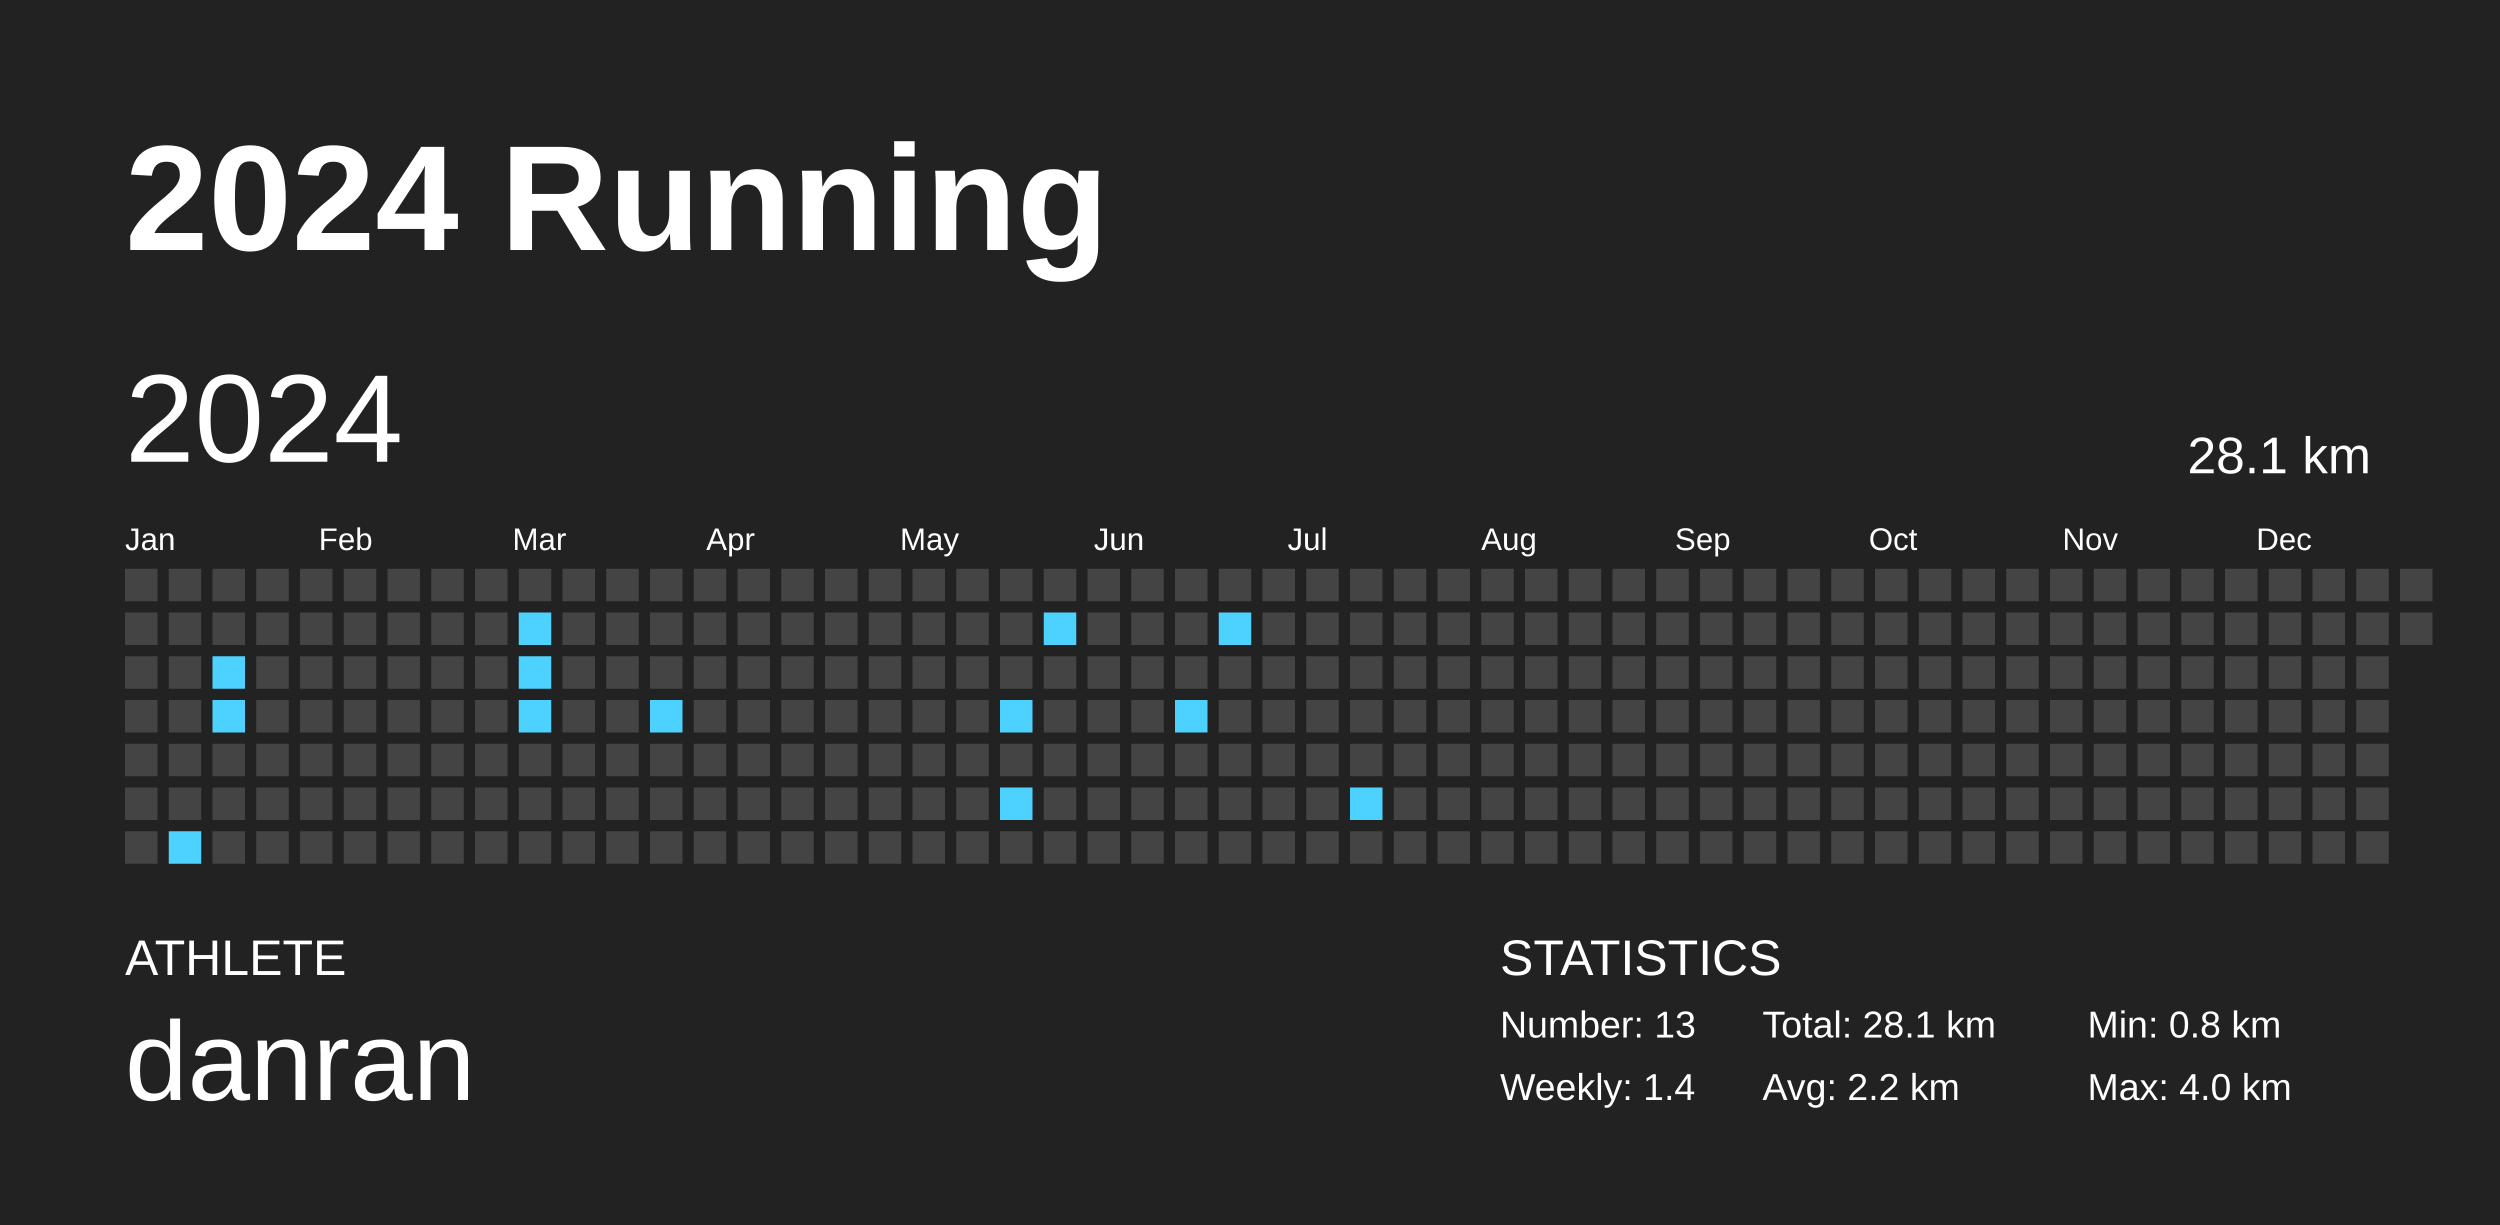
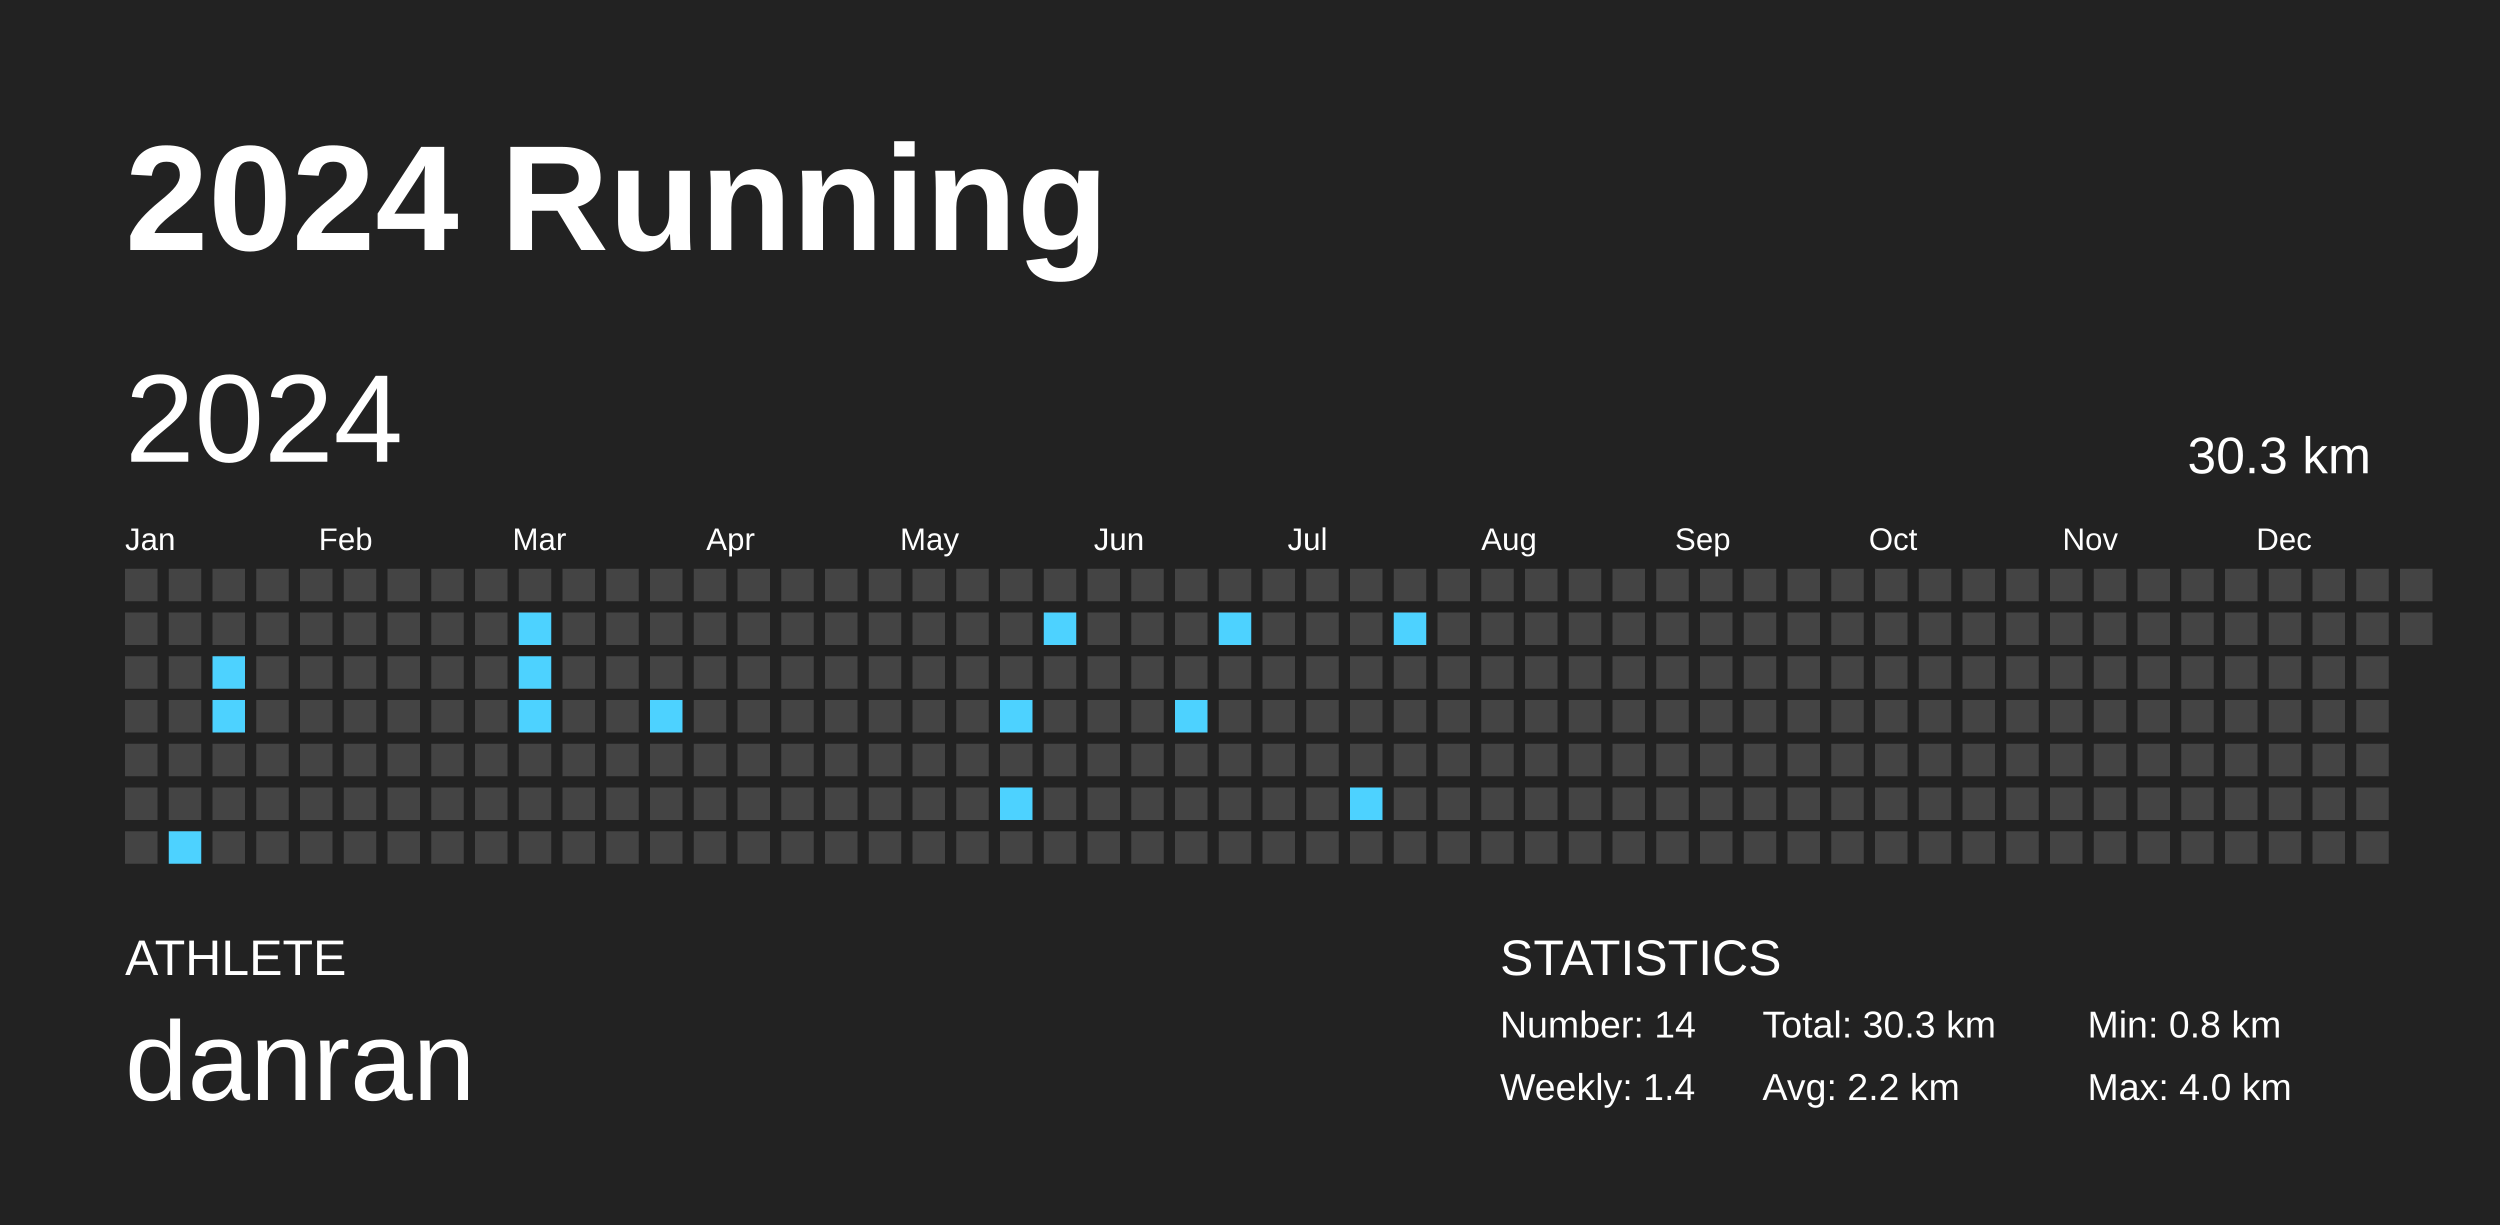
<svg xmlns="http://www.w3.org/2000/svg" baseProfile="full" height="98mm" version="1.1" viewBox="0,0,200,98" width="200mm">
  <defs />
  <rect fill="#222222" height="98" width="200" x="0" y="0" />
  <text fill="#FFFFFF" style="font-size:12px; font-family:Arial; font-weight:bold;" x="10" y="20">2024 Running</text>
  <text fill="#FFFFFF" style="font-size:4px; font-family:Arial" x="10" y="78">ATHLETE</text>
  <text fill="#FFFFFF" style="font-size:9px; font-family:Arial" x="10" y="88">danran</text>
  <text fill="#FFFFFF" style="font-size:4px; font-family:Arial" x="120" y="78">STATISTICS</text>
-   <text fill="#FFFFFF" style="font-size:3px; font-family:Arial" x="120" y="83">Number: 13</text>
+   <text fill="#FFFFFF" style="font-size:3px; font-family:Arial" x="120" y="83">Number: 14</text>
  <text fill="#FFFFFF" style="font-size:3px; font-family:Arial" x="120" y="88">Weekly: 1.4</text>
-   <text fill="#FFFFFF" style="font-size:3px; font-family:Arial" x="141" y="83">Total: 28.1 km</text>
+   <text fill="#FFFFFF" style="font-size:3px; font-family:Arial" x="141" y="83">Total: 30.3 km</text>
  <text fill="#FFFFFF" style="font-size:3px; font-family:Arial" x="141" y="88">Avg: 2.2 km</text>
  <text fill="#FFFFFF" style="font-size:3px; font-family:Arial" x="167" y="83">Min: 0.8 km</text>
  <text fill="#FFFFFF" style="font-size:3px; font-family:Arial" x="167" y="88">Max: 4.0 km</text>
  <text dominant-baseline="hanging" fill="#FFFFFF" style="font-size:10.0px; font-family:Arial;" x="10" y="30">2024</text>
-   <text dominant-baseline="hanging" fill="#FFFFFF" style="font-size:4.125px; font-family:Arial;" x="175" y="35">28.1 km</text>
+   <text dominant-baseline="hanging" fill="#FFFFFF" style="font-size:4.125px; font-family:Arial;" x="175" y="35">30.3 km</text>
  <text fill="#FFFFFF" style="font-size:2.5px; font-family:Arial" x="10.0" y="44">Jan</text>
  <text fill="#FFFFFF" style="font-size:2.5px; font-family:Arial" x="25.5" y="44">Feb</text>
  <text fill="#FFFFFF" style="font-size:2.5px; font-family:Arial" x="41.0" y="44">Mar</text>
  <text fill="#FFFFFF" style="font-size:2.5px; font-family:Arial" x="56.5" y="44">Apr</text>
  <text fill="#FFFFFF" style="font-size:2.5px; font-family:Arial" x="72.0" y="44">May</text>
  <text fill="#FFFFFF" style="font-size:2.5px; font-family:Arial" x="87.5" y="44">Jun</text>
  <text fill="#FFFFFF" style="font-size:2.5px; font-family:Arial" x="103.0" y="44">Jul</text>
  <text fill="#FFFFFF" style="font-size:2.5px; font-family:Arial" x="118.5" y="44">Aug</text>
  <text fill="#FFFFFF" style="font-size:2.5px; font-family:Arial" x="134.0" y="44">Sep</text>
  <text fill="#FFFFFF" style="font-size:2.5px; font-family:Arial" x="149.5" y="44">Oct</text>
  <text fill="#FFFFFF" style="font-size:2.5px; font-family:Arial" x="165.0" y="44">Nov</text>
  <text fill="#FFFFFF" style="font-size:2.5px; font-family:Arial" x="180.5" y="44">Dec</text>
  <rect fill="#444444" height="2.6" width="2.6" x="10.0" y="45.5" />
  <rect fill="#444444" height="2.6" width="2.6" x="10.0" y="49.0" />
  <rect fill="#444444" height="2.6" width="2.6" x="10.0" y="52.5" />
  <rect fill="#444444" height="2.6" width="2.6" x="10.0" y="56.0" />
  <rect fill="#444444" height="2.6" width="2.6" x="10.0" y="59.5" />
  <rect fill="#444444" height="2.6" width="2.6" x="10.0" y="63.0" />
  <rect fill="#444444" height="2.6" width="2.6" x="10.0" y="66.5" />
  <rect fill="#444444" height="2.6" width="2.6" x="13.5" y="45.5" />
  <rect fill="#444444" height="2.6" width="2.6" x="13.5" y="49.0" />
  <rect fill="#444444" height="2.6" width="2.6" x="13.5" y="52.5" />
  <rect fill="#444444" height="2.6" width="2.6" x="13.5" y="56.0" />
  <rect fill="#444444" height="2.6" width="2.6" x="13.5" y="59.5" />
  <rect fill="#444444" height="2.6" width="2.6" x="13.5" y="63.0" />
  <rect fill="#4dd2ff" height="2.6" width="2.6" x="13.5" y="66.5" />
  <rect fill="#444444" height="2.6" width="2.6" x="17.0" y="45.5" />
  <rect fill="#444444" height="2.6" width="2.6" x="17.0" y="49.0" />
  <rect fill="#4dd2ff" height="2.6" width="2.6" x="17.0" y="52.5" />
  <rect fill="#4dd2ff" height="2.6" width="2.6" x="17.0" y="56.0" />
  <rect fill="#444444" height="2.6" width="2.6" x="17.0" y="59.5" />
  <rect fill="#444444" height="2.6" width="2.6" x="17.0" y="63.0" />
  <rect fill="#444444" height="2.6" width="2.6" x="17.0" y="66.5" />
  <rect fill="#444444" height="2.6" width="2.6" x="20.5" y="45.5" />
  <rect fill="#444444" height="2.6" width="2.6" x="20.5" y="49.0" />
  <rect fill="#444444" height="2.6" width="2.6" x="20.5" y="52.5" />
  <rect fill="#444444" height="2.6" width="2.6" x="20.5" y="56.0" />
  <rect fill="#444444" height="2.6" width="2.6" x="20.5" y="59.5" />
  <rect fill="#444444" height="2.6" width="2.6" x="20.5" y="63.0" />
  <rect fill="#444444" height="2.6" width="2.6" x="20.5" y="66.5" />
  <rect fill="#444444" height="2.6" width="2.6" x="24.0" y="45.5" />
  <rect fill="#444444" height="2.6" width="2.6" x="24.0" y="49.0" />
  <rect fill="#444444" height="2.6" width="2.6" x="24.0" y="52.5" />
  <rect fill="#444444" height="2.6" width="2.6" x="24.0" y="56.0" />
  <rect fill="#444444" height="2.6" width="2.6" x="24.0" y="59.5" />
  <rect fill="#444444" height="2.6" width="2.6" x="24.0" y="63.0" />
  <rect fill="#444444" height="2.6" width="2.6" x="24.0" y="66.5" />
  <rect fill="#444444" height="2.6" width="2.6" x="27.5" y="45.5" />
  <rect fill="#444444" height="2.6" width="2.6" x="27.5" y="49.0" />
  <rect fill="#444444" height="2.6" width="2.6" x="27.5" y="52.5" />
  <rect fill="#444444" height="2.6" width="2.6" x="27.5" y="56.0" />
  <rect fill="#444444" height="2.6" width="2.6" x="27.5" y="59.5" />
  <rect fill="#444444" height="2.6" width="2.6" x="27.5" y="63.0" />
  <rect fill="#444444" height="2.6" width="2.6" x="27.5" y="66.5" />
  <rect fill="#444444" height="2.6" width="2.6" x="31.0" y="45.5" />
  <rect fill="#444444" height="2.6" width="2.6" x="31.0" y="49.0" />
  <rect fill="#444444" height="2.6" width="2.6" x="31.0" y="52.5" />
  <rect fill="#444444" height="2.6" width="2.6" x="31.0" y="56.0" />
  <rect fill="#444444" height="2.6" width="2.6" x="31.0" y="59.5" />
  <rect fill="#444444" height="2.6" width="2.6" x="31.0" y="63.0" />
  <rect fill="#444444" height="2.6" width="2.6" x="31.0" y="66.5" />
  <rect fill="#444444" height="2.6" width="2.6" x="34.5" y="45.5" />
  <rect fill="#444444" height="2.6" width="2.6" x="34.5" y="49.0" />
  <rect fill="#444444" height="2.6" width="2.6" x="34.5" y="52.5" />
  <rect fill="#444444" height="2.6" width="2.6" x="34.5" y="56.0" />
  <rect fill="#444444" height="2.6" width="2.6" x="34.5" y="59.5" />
  <rect fill="#444444" height="2.6" width="2.6" x="34.5" y="63.0" />
  <rect fill="#444444" height="2.6" width="2.6" x="34.5" y="66.5" />
  <rect fill="#444444" height="2.6" width="2.6" x="38.0" y="45.5" />
  <rect fill="#444444" height="2.6" width="2.6" x="38.0" y="49.0" />
  <rect fill="#444444" height="2.6" width="2.6" x="38.0" y="52.5" />
  <rect fill="#444444" height="2.6" width="2.6" x="38.0" y="56.0" />
  <rect fill="#444444" height="2.6" width="2.6" x="38.0" y="59.5" />
  <rect fill="#444444" height="2.6" width="2.6" x="38.0" y="63.0" />
  <rect fill="#444444" height="2.6" width="2.6" x="38.0" y="66.5" />
  <rect fill="#444444" height="2.6" width="2.6" x="41.5" y="45.5" />
  <rect fill="#4dd2ff" height="2.6" width="2.6" x="41.5" y="49.0" />
  <rect fill="#4dd2ff" height="2.6" width="2.6" x="41.5" y="52.5" />
  <rect fill="#4dd2ff" height="2.6" width="2.6" x="41.5" y="56.0" />
  <rect fill="#444444" height="2.6" width="2.6" x="41.5" y="59.5" />
  <rect fill="#444444" height="2.6" width="2.6" x="41.5" y="63.0" />
  <rect fill="#444444" height="2.6" width="2.6" x="41.5" y="66.5" />
  <rect fill="#444444" height="2.6" width="2.6" x="45.0" y="45.5" />
  <rect fill="#444444" height="2.6" width="2.6" x="45.0" y="49.0" />
  <rect fill="#444444" height="2.6" width="2.6" x="45.0" y="52.5" />
  <rect fill="#444444" height="2.6" width="2.6" x="45.0" y="56.0" />
  <rect fill="#444444" height="2.6" width="2.6" x="45.0" y="59.5" />
  <rect fill="#444444" height="2.6" width="2.6" x="45.0" y="63.0" />
  <rect fill="#444444" height="2.6" width="2.6" x="45.0" y="66.5" />
  <rect fill="#444444" height="2.6" width="2.6" x="48.5" y="45.5" />
  <rect fill="#444444" height="2.6" width="2.6" x="48.5" y="49.0" />
  <rect fill="#444444" height="2.6" width="2.6" x="48.5" y="52.5" />
  <rect fill="#444444" height="2.6" width="2.6" x="48.5" y="56.0" />
  <rect fill="#444444" height="2.6" width="2.6" x="48.5" y="59.5" />
  <rect fill="#444444" height="2.6" width="2.6" x="48.5" y="63.0" />
  <rect fill="#444444" height="2.6" width="2.6" x="48.5" y="66.5" />
  <rect fill="#444444" height="2.6" width="2.6" x="52.0" y="45.5" />
  <rect fill="#444444" height="2.6" width="2.6" x="52.0" y="49.0" />
  <rect fill="#444444" height="2.6" width="2.6" x="52.0" y="52.5" />
  <rect fill="#4dd2ff" height="2.6" width="2.6" x="52.0" y="56.0" />
  <rect fill="#444444" height="2.6" width="2.6" x="52.0" y="59.5" />
  <rect fill="#444444" height="2.6" width="2.6" x="52.0" y="63.0" />
  <rect fill="#444444" height="2.6" width="2.6" x="52.0" y="66.5" />
  <rect fill="#444444" height="2.6" width="2.6" x="55.5" y="45.5" />
  <rect fill="#444444" height="2.6" width="2.6" x="55.5" y="49.0" />
  <rect fill="#444444" height="2.6" width="2.6" x="55.5" y="52.5" />
  <rect fill="#444444" height="2.6" width="2.6" x="55.5" y="56.0" />
  <rect fill="#444444" height="2.6" width="2.6" x="55.5" y="59.5" />
  <rect fill="#444444" height="2.6" width="2.6" x="55.5" y="63.0" />
  <rect fill="#444444" height="2.6" width="2.6" x="55.5" y="66.5" />
  <rect fill="#444444" height="2.6" width="2.6" x="59.0" y="45.5" />
  <rect fill="#444444" height="2.6" width="2.6" x="59.0" y="49.0" />
  <rect fill="#444444" height="2.6" width="2.6" x="59.0" y="52.5" />
  <rect fill="#444444" height="2.6" width="2.6" x="59.0" y="56.0" />
  <rect fill="#444444" height="2.6" width="2.6" x="59.0" y="59.5" />
  <rect fill="#444444" height="2.6" width="2.6" x="59.0" y="63.0" />
  <rect fill="#444444" height="2.6" width="2.6" x="59.0" y="66.5" />
  <rect fill="#444444" height="2.6" width="2.6" x="62.5" y="45.5" />
  <rect fill="#444444" height="2.6" width="2.6" x="62.5" y="49.0" />
  <rect fill="#444444" height="2.6" width="2.6" x="62.5" y="52.5" />
  <rect fill="#444444" height="2.6" width="2.6" x="62.5" y="56.0" />
  <rect fill="#444444" height="2.6" width="2.6" x="62.5" y="59.5" />
  <rect fill="#444444" height="2.6" width="2.6" x="62.5" y="63.0" />
  <rect fill="#444444" height="2.6" width="2.6" x="62.5" y="66.5" />
  <rect fill="#444444" height="2.6" width="2.6" x="66.0" y="45.5" />
  <rect fill="#444444" height="2.6" width="2.6" x="66.0" y="49.0" />
  <rect fill="#444444" height="2.6" width="2.6" x="66.0" y="52.5" />
  <rect fill="#444444" height="2.6" width="2.6" x="66.0" y="56.0" />
  <rect fill="#444444" height="2.6" width="2.6" x="66.0" y="59.5" />
  <rect fill="#444444" height="2.6" width="2.6" x="66.0" y="63.0" />
  <rect fill="#444444" height="2.6" width="2.6" x="66.0" y="66.5" />
  <rect fill="#444444" height="2.6" width="2.6" x="69.5" y="45.5" />
  <rect fill="#444444" height="2.6" width="2.6" x="69.5" y="49.0" />
  <rect fill="#444444" height="2.6" width="2.6" x="69.5" y="52.5" />
  <rect fill="#444444" height="2.6" width="2.6" x="69.5" y="56.0" />
  <rect fill="#444444" height="2.6" width="2.6" x="69.5" y="59.5" />
  <rect fill="#444444" height="2.6" width="2.6" x="69.5" y="63.0" />
  <rect fill="#444444" height="2.6" width="2.6" x="69.5" y="66.5" />
  <rect fill="#444444" height="2.6" width="2.6" x="73.0" y="45.5" />
  <rect fill="#444444" height="2.6" width="2.6" x="73.0" y="49.0" />
  <rect fill="#444444" height="2.6" width="2.6" x="73.0" y="52.5" />
  <rect fill="#444444" height="2.6" width="2.6" x="73.0" y="56.0" />
  <rect fill="#444444" height="2.6" width="2.6" x="73.0" y="59.5" />
  <rect fill="#444444" height="2.6" width="2.6" x="73.0" y="63.0" />
  <rect fill="#444444" height="2.6" width="2.6" x="73.0" y="66.5" />
  <rect fill="#444444" height="2.6" width="2.6" x="76.5" y="45.5" />
  <rect fill="#444444" height="2.6" width="2.6" x="76.5" y="49.0" />
  <rect fill="#444444" height="2.6" width="2.6" x="76.5" y="52.5" />
  <rect fill="#444444" height="2.6" width="2.6" x="76.5" y="56.0" />
  <rect fill="#444444" height="2.6" width="2.6" x="76.5" y="59.5" />
  <rect fill="#444444" height="2.6" width="2.6" x="76.5" y="63.0" />
  <rect fill="#444444" height="2.6" width="2.6" x="76.5" y="66.5" />
  <rect fill="#444444" height="2.6" width="2.6" x="80.0" y="45.5" />
  <rect fill="#444444" height="2.6" width="2.6" x="80.0" y="49.0" />
  <rect fill="#444444" height="2.6" width="2.6" x="80.0" y="52.5" />
  <rect fill="#4dd2ff" height="2.6" width="2.6" x="80.0" y="56.0" />
  <rect fill="#444444" height="2.6" width="2.6" x="80.0" y="59.5" />
  <rect fill="#4dd2ff" height="2.6" width="2.6" x="80.0" y="63.0" />
  <rect fill="#444444" height="2.6" width="2.6" x="80.0" y="66.5" />
  <rect fill="#444444" height="2.6" width="2.6" x="83.5" y="45.5" />
  <rect fill="#4dd2ff" height="2.6" width="2.6" x="83.5" y="49.0" />
  <rect fill="#444444" height="2.6" width="2.6" x="83.5" y="52.5" />
  <rect fill="#444444" height="2.6" width="2.6" x="83.5" y="56.0" />
  <rect fill="#444444" height="2.6" width="2.6" x="83.5" y="59.5" />
  <rect fill="#444444" height="2.6" width="2.6" x="83.5" y="63.0" />
  <rect fill="#444444" height="2.6" width="2.6" x="83.5" y="66.5" />
  <rect fill="#444444" height="2.6" width="2.6" x="87.0" y="45.5" />
  <rect fill="#444444" height="2.6" width="2.6" x="87.0" y="49.0" />
  <rect fill="#444444" height="2.6" width="2.6" x="87.0" y="52.5" />
  <rect fill="#444444" height="2.6" width="2.6" x="87.0" y="56.0" />
  <rect fill="#444444" height="2.6" width="2.6" x="87.0" y="59.5" />
  <rect fill="#444444" height="2.6" width="2.6" x="87.0" y="63.0" />
  <rect fill="#444444" height="2.6" width="2.6" x="87.0" y="66.5" />
  <rect fill="#444444" height="2.6" width="2.6" x="90.5" y="45.5" />
  <rect fill="#444444" height="2.6" width="2.6" x="90.5" y="49.0" />
  <rect fill="#444444" height="2.6" width="2.6" x="90.5" y="52.5" />
  <rect fill="#444444" height="2.6" width="2.6" x="90.5" y="56.0" />
  <rect fill="#444444" height="2.6" width="2.6" x="90.5" y="59.5" />
  <rect fill="#444444" height="2.6" width="2.6" x="90.5" y="63.0" />
  <rect fill="#444444" height="2.6" width="2.6" x="90.5" y="66.5" />
  <rect fill="#444444" height="2.6" width="2.6" x="94.0" y="45.5" />
  <rect fill="#444444" height="2.6" width="2.6" x="94.0" y="49.0" />
  <rect fill="#444444" height="2.6" width="2.6" x="94.0" y="52.5" />
  <rect fill="#4dd2ff" height="2.6" width="2.6" x="94.0" y="56.0" />
  <rect fill="#444444" height="2.6" width="2.6" x="94.0" y="59.5" />
  <rect fill="#444444" height="2.6" width="2.6" x="94.0" y="63.0" />
  <rect fill="#444444" height="2.6" width="2.6" x="94.0" y="66.5" />
  <rect fill="#444444" height="2.6" width="2.6" x="97.5" y="45.5" />
  <rect fill="#4dd2ff" height="2.6" width="2.6" x="97.5" y="49.0" />
  <rect fill="#444444" height="2.6" width="2.6" x="97.5" y="52.5" />
  <rect fill="#444444" height="2.6" width="2.6" x="97.5" y="56.0" />
  <rect fill="#444444" height="2.6" width="2.6" x="97.5" y="59.5" />
  <rect fill="#444444" height="2.6" width="2.6" x="97.5" y="63.0" />
  <rect fill="#444444" height="2.6" width="2.6" x="97.5" y="66.5" />
  <rect fill="#444444" height="2.6" width="2.6" x="101.0" y="45.5" />
  <rect fill="#444444" height="2.6" width="2.6" x="101.0" y="49.0" />
  <rect fill="#444444" height="2.6" width="2.6" x="101.0" y="52.5" />
  <rect fill="#444444" height="2.6" width="2.6" x="101.0" y="56.0" />
  <rect fill="#444444" height="2.6" width="2.6" x="101.0" y="59.5" />
  <rect fill="#444444" height="2.6" width="2.6" x="101.0" y="63.0" />
  <rect fill="#444444" height="2.6" width="2.6" x="101.0" y="66.5" />
  <rect fill="#444444" height="2.6" width="2.6" x="104.5" y="45.5" />
  <rect fill="#444444" height="2.6" width="2.6" x="104.5" y="49.0" />
  <rect fill="#444444" height="2.6" width="2.6" x="104.5" y="52.5" />
  <rect fill="#444444" height="2.6" width="2.6" x="104.5" y="56.0" />
  <rect fill="#444444" height="2.6" width="2.6" x="104.5" y="59.5" />
  <rect fill="#444444" height="2.6" width="2.6" x="104.5" y="63.0" />
  <rect fill="#444444" height="2.6" width="2.6" x="104.5" y="66.5" />
  <rect fill="#444444" height="2.6" width="2.6" x="108.0" y="45.5" />
  <rect fill="#444444" height="2.6" width="2.6" x="108.0" y="49.0" />
  <rect fill="#444444" height="2.6" width="2.6" x="108.0" y="52.5" />
  <rect fill="#444444" height="2.6" width="2.6" x="108.0" y="56.0" />
  <rect fill="#444444" height="2.6" width="2.6" x="108.0" y="59.5" />
  <rect fill="#4dd2ff" height="2.6" width="2.6" x="108.0" y="63.0" />
  <rect fill="#444444" height="2.6" width="2.6" x="108.0" y="66.5" />
  <rect fill="#444444" height="2.6" width="2.6" x="111.5" y="45.5" />
-   <rect fill="#444444" height="2.6" width="2.6" x="111.5" y="49.0" />
+   <rect fill="#4dd2ff" height="2.6" width="2.6" x="111.5" y="49.0" />
  <rect fill="#444444" height="2.6" width="2.6" x="111.5" y="52.5" />
  <rect fill="#444444" height="2.6" width="2.6" x="111.5" y="56.0" />
  <rect fill="#444444" height="2.6" width="2.6" x="111.5" y="59.5" />
  <rect fill="#444444" height="2.6" width="2.6" x="111.5" y="63.0" />
  <rect fill="#444444" height="2.6" width="2.6" x="111.5" y="66.5" />
  <rect fill="#444444" height="2.6" width="2.6" x="115.0" y="45.5" />
  <rect fill="#444444" height="2.6" width="2.6" x="115.0" y="49.0" />
  <rect fill="#444444" height="2.6" width="2.6" x="115.0" y="52.5" />
  <rect fill="#444444" height="2.6" width="2.6" x="115.0" y="56.0" />
  <rect fill="#444444" height="2.6" width="2.6" x="115.0" y="59.5" />
  <rect fill="#444444" height="2.6" width="2.6" x="115.0" y="63.0" />
  <rect fill="#444444" height="2.6" width="2.6" x="115.0" y="66.5" />
  <rect fill="#444444" height="2.6" width="2.6" x="118.5" y="45.5" />
  <rect fill="#444444" height="2.6" width="2.6" x="118.5" y="49.0" />
  <rect fill="#444444" height="2.6" width="2.6" x="118.5" y="52.5" />
  <rect fill="#444444" height="2.6" width="2.6" x="118.5" y="56.0" />
  <rect fill="#444444" height="2.6" width="2.6" x="118.5" y="59.5" />
  <rect fill="#444444" height="2.6" width="2.6" x="118.5" y="63.0" />
  <rect fill="#444444" height="2.6" width="2.6" x="118.5" y="66.5" />
  <rect fill="#444444" height="2.6" width="2.6" x="122.0" y="45.5" />
  <rect fill="#444444" height="2.6" width="2.6" x="122.0" y="49.0" />
  <rect fill="#444444" height="2.6" width="2.6" x="122.0" y="52.5" />
  <rect fill="#444444" height="2.6" width="2.6" x="122.0" y="56.0" />
  <rect fill="#444444" height="2.6" width="2.6" x="122.0" y="59.5" />
  <rect fill="#444444" height="2.6" width="2.6" x="122.0" y="63.0" />
  <rect fill="#444444" height="2.6" width="2.6" x="122.0" y="66.5" />
  <rect fill="#444444" height="2.6" width="2.6" x="125.5" y="45.5" />
  <rect fill="#444444" height="2.6" width="2.6" x="125.5" y="49.0" />
  <rect fill="#444444" height="2.6" width="2.6" x="125.5" y="52.5" />
  <rect fill="#444444" height="2.6" width="2.6" x="125.5" y="56.0" />
  <rect fill="#444444" height="2.6" width="2.6" x="125.5" y="59.5" />
  <rect fill="#444444" height="2.6" width="2.6" x="125.5" y="63.0" />
  <rect fill="#444444" height="2.6" width="2.6" x="125.5" y="66.5" />
  <rect fill="#444444" height="2.6" width="2.6" x="129.0" y="45.5" />
  <rect fill="#444444" height="2.6" width="2.6" x="129.0" y="49.0" />
  <rect fill="#444444" height="2.6" width="2.6" x="129.0" y="52.5" />
  <rect fill="#444444" height="2.6" width="2.6" x="129.0" y="56.0" />
  <rect fill="#444444" height="2.6" width="2.6" x="129.0" y="59.5" />
  <rect fill="#444444" height="2.6" width="2.6" x="129.0" y="63.0" />
  <rect fill="#444444" height="2.6" width="2.6" x="129.0" y="66.5" />
  <rect fill="#444444" height="2.6" width="2.6" x="132.5" y="45.5" />
  <rect fill="#444444" height="2.6" width="2.6" x="132.5" y="49.0" />
  <rect fill="#444444" height="2.6" width="2.6" x="132.5" y="52.5" />
  <rect fill="#444444" height="2.6" width="2.6" x="132.5" y="56.0" />
  <rect fill="#444444" height="2.6" width="2.6" x="132.5" y="59.5" />
  <rect fill="#444444" height="2.6" width="2.6" x="132.5" y="63.0" />
  <rect fill="#444444" height="2.6" width="2.6" x="132.5" y="66.5" />
  <rect fill="#444444" height="2.6" width="2.6" x="136.0" y="45.5" />
  <rect fill="#444444" height="2.6" width="2.6" x="136.0" y="49.0" />
  <rect fill="#444444" height="2.6" width="2.6" x="136.0" y="52.5" />
  <rect fill="#444444" height="2.6" width="2.6" x="136.0" y="56.0" />
  <rect fill="#444444" height="2.6" width="2.6" x="136.0" y="59.5" />
  <rect fill="#444444" height="2.6" width="2.6" x="136.0" y="63.0" />
  <rect fill="#444444" height="2.6" width="2.6" x="136.0" y="66.5" />
  <rect fill="#444444" height="2.6" width="2.6" x="139.5" y="45.5" />
  <rect fill="#444444" height="2.6" width="2.6" x="139.5" y="49.0" />
  <rect fill="#444444" height="2.6" width="2.6" x="139.5" y="52.5" />
  <rect fill="#444444" height="2.6" width="2.6" x="139.5" y="56.0" />
  <rect fill="#444444" height="2.6" width="2.6" x="139.5" y="59.5" />
  <rect fill="#444444" height="2.6" width="2.6" x="139.5" y="63.0" />
  <rect fill="#444444" height="2.6" width="2.6" x="139.5" y="66.5" />
  <rect fill="#444444" height="2.6" width="2.6" x="143.0" y="45.5" />
  <rect fill="#444444" height="2.6" width="2.6" x="143.0" y="49.0" />
  <rect fill="#444444" height="2.6" width="2.6" x="143.0" y="52.5" />
  <rect fill="#444444" height="2.6" width="2.6" x="143.0" y="56.0" />
  <rect fill="#444444" height="2.6" width="2.6" x="143.0" y="59.5" />
  <rect fill="#444444" height="2.6" width="2.6" x="143.0" y="63.0" />
  <rect fill="#444444" height="2.6" width="2.6" x="143.0" y="66.5" />
  <rect fill="#444444" height="2.6" width="2.6" x="146.5" y="45.5" />
  <rect fill="#444444" height="2.6" width="2.6" x="146.5" y="49.0" />
  <rect fill="#444444" height="2.6" width="2.6" x="146.5" y="52.5" />
  <rect fill="#444444" height="2.6" width="2.6" x="146.5" y="56.0" />
  <rect fill="#444444" height="2.6" width="2.6" x="146.5" y="59.5" />
  <rect fill="#444444" height="2.6" width="2.6" x="146.5" y="63.0" />
  <rect fill="#444444" height="2.6" width="2.6" x="146.5" y="66.5" />
  <rect fill="#444444" height="2.6" width="2.6" x="150.0" y="45.5" />
  <rect fill="#444444" height="2.6" width="2.6" x="150.0" y="49.0" />
  <rect fill="#444444" height="2.6" width="2.6" x="150.0" y="52.5" />
  <rect fill="#444444" height="2.6" width="2.6" x="150.0" y="56.0" />
  <rect fill="#444444" height="2.6" width="2.6" x="150.0" y="59.5" />
  <rect fill="#444444" height="2.6" width="2.6" x="150.0" y="63.0" />
  <rect fill="#444444" height="2.6" width="2.6" x="150.0" y="66.5" />
  <rect fill="#444444" height="2.6" width="2.6" x="153.5" y="45.5" />
  <rect fill="#444444" height="2.6" width="2.6" x="153.5" y="49.0" />
  <rect fill="#444444" height="2.6" width="2.6" x="153.5" y="52.5" />
  <rect fill="#444444" height="2.6" width="2.6" x="153.5" y="56.0" />
  <rect fill="#444444" height="2.6" width="2.6" x="153.5" y="59.5" />
  <rect fill="#444444" height="2.6" width="2.6" x="153.5" y="63.0" />
  <rect fill="#444444" height="2.6" width="2.6" x="153.5" y="66.5" />
  <rect fill="#444444" height="2.6" width="2.6" x="157.0" y="45.5" />
  <rect fill="#444444" height="2.6" width="2.6" x="157.0" y="49.0" />
  <rect fill="#444444" height="2.6" width="2.6" x="157.0" y="52.5" />
  <rect fill="#444444" height="2.6" width="2.6" x="157.0" y="56.0" />
  <rect fill="#444444" height="2.6" width="2.6" x="157.0" y="59.5" />
  <rect fill="#444444" height="2.6" width="2.6" x="157.0" y="63.0" />
  <rect fill="#444444" height="2.6" width="2.6" x="157.0" y="66.5" />
  <rect fill="#444444" height="2.6" width="2.6" x="160.5" y="45.5" />
  <rect fill="#444444" height="2.6" width="2.6" x="160.5" y="49.0" />
  <rect fill="#444444" height="2.6" width="2.6" x="160.5" y="52.5" />
  <rect fill="#444444" height="2.6" width="2.6" x="160.5" y="56.0" />
  <rect fill="#444444" height="2.6" width="2.6" x="160.5" y="59.5" />
  <rect fill="#444444" height="2.6" width="2.6" x="160.5" y="63.0" />
  <rect fill="#444444" height="2.6" width="2.6" x="160.5" y="66.5" />
  <rect fill="#444444" height="2.6" width="2.6" x="164.0" y="45.5" />
  <rect fill="#444444" height="2.6" width="2.6" x="164.0" y="49.0" />
  <rect fill="#444444" height="2.6" width="2.6" x="164.0" y="52.5" />
  <rect fill="#444444" height="2.6" width="2.6" x="164.0" y="56.0" />
  <rect fill="#444444" height="2.6" width="2.6" x="164.0" y="59.5" />
  <rect fill="#444444" height="2.6" width="2.6" x="164.0" y="63.0" />
  <rect fill="#444444" height="2.6" width="2.6" x="164.0" y="66.5" />
  <rect fill="#444444" height="2.6" width="2.6" x="167.5" y="45.5" />
  <rect fill="#444444" height="2.6" width="2.6" x="167.5" y="49.0" />
  <rect fill="#444444" height="2.6" width="2.6" x="167.5" y="52.5" />
  <rect fill="#444444" height="2.6" width="2.6" x="167.5" y="56.0" />
  <rect fill="#444444" height="2.6" width="2.6" x="167.5" y="59.5" />
  <rect fill="#444444" height="2.6" width="2.6" x="167.5" y="63.0" />
  <rect fill="#444444" height="2.6" width="2.6" x="167.5" y="66.5" />
  <rect fill="#444444" height="2.6" width="2.6" x="171.0" y="45.5" />
  <rect fill="#444444" height="2.6" width="2.6" x="171.0" y="49.0" />
  <rect fill="#444444" height="2.6" width="2.6" x="171.0" y="52.5" />
  <rect fill="#444444" height="2.6" width="2.6" x="171.0" y="56.0" />
  <rect fill="#444444" height="2.6" width="2.6" x="171.0" y="59.5" />
  <rect fill="#444444" height="2.6" width="2.6" x="171.0" y="63.0" />
  <rect fill="#444444" height="2.6" width="2.6" x="171.0" y="66.5" />
  <rect fill="#444444" height="2.6" width="2.6" x="174.5" y="45.5" />
  <rect fill="#444444" height="2.6" width="2.6" x="174.5" y="49.0" />
  <rect fill="#444444" height="2.6" width="2.6" x="174.5" y="52.5" />
  <rect fill="#444444" height="2.6" width="2.6" x="174.5" y="56.0" />
  <rect fill="#444444" height="2.6" width="2.6" x="174.5" y="59.5" />
  <rect fill="#444444" height="2.6" width="2.6" x="174.5" y="63.0" />
  <rect fill="#444444" height="2.6" width="2.6" x="174.5" y="66.5" />
  <rect fill="#444444" height="2.6" width="2.6" x="178.0" y="45.5" />
  <rect fill="#444444" height="2.6" width="2.6" x="178.0" y="49.0" />
  <rect fill="#444444" height="2.6" width="2.6" x="178.0" y="52.5" />
  <rect fill="#444444" height="2.6" width="2.6" x="178.0" y="56.0" />
  <rect fill="#444444" height="2.6" width="2.6" x="178.0" y="59.5" />
  <rect fill="#444444" height="2.6" width="2.6" x="178.0" y="63.0" />
  <rect fill="#444444" height="2.6" width="2.6" x="178.0" y="66.5" />
  <rect fill="#444444" height="2.6" width="2.6" x="181.5" y="45.5" />
  <rect fill="#444444" height="2.6" width="2.6" x="181.5" y="49.0" />
  <rect fill="#444444" height="2.6" width="2.6" x="181.5" y="52.5" />
  <rect fill="#444444" height="2.6" width="2.6" x="181.5" y="56.0" />
  <rect fill="#444444" height="2.6" width="2.6" x="181.5" y="59.5" />
  <rect fill="#444444" height="2.6" width="2.6" x="181.5" y="63.0" />
  <rect fill="#444444" height="2.6" width="2.6" x="181.5" y="66.5" />
  <rect fill="#444444" height="2.6" width="2.6" x="185.0" y="45.5" />
  <rect fill="#444444" height="2.6" width="2.6" x="185.0" y="49.0" />
  <rect fill="#444444" height="2.6" width="2.6" x="185.0" y="52.5" />
  <rect fill="#444444" height="2.6" width="2.6" x="185.0" y="56.0" />
  <rect fill="#444444" height="2.6" width="2.6" x="185.0" y="59.5" />
  <rect fill="#444444" height="2.6" width="2.6" x="185.0" y="63.0" />
  <rect fill="#444444" height="2.6" width="2.6" x="185.0" y="66.5" />
  <rect fill="#444444" height="2.6" width="2.6" x="188.5" y="45.5" />
  <rect fill="#444444" height="2.6" width="2.6" x="188.5" y="49.0" />
  <rect fill="#444444" height="2.6" width="2.6" x="188.5" y="52.5" />
  <rect fill="#444444" height="2.6" width="2.6" x="188.5" y="56.0" />
  <rect fill="#444444" height="2.6" width="2.6" x="188.5" y="59.5" />
  <rect fill="#444444" height="2.6" width="2.6" x="188.5" y="63.0" />
  <rect fill="#444444" height="2.6" width="2.6" x="188.5" y="66.5" />
  <rect fill="#444444" height="2.6" width="2.6" x="192.0" y="45.5" />
  <rect fill="#444444" height="2.6" width="2.6" x="192.0" y="49.0" />
</svg>
